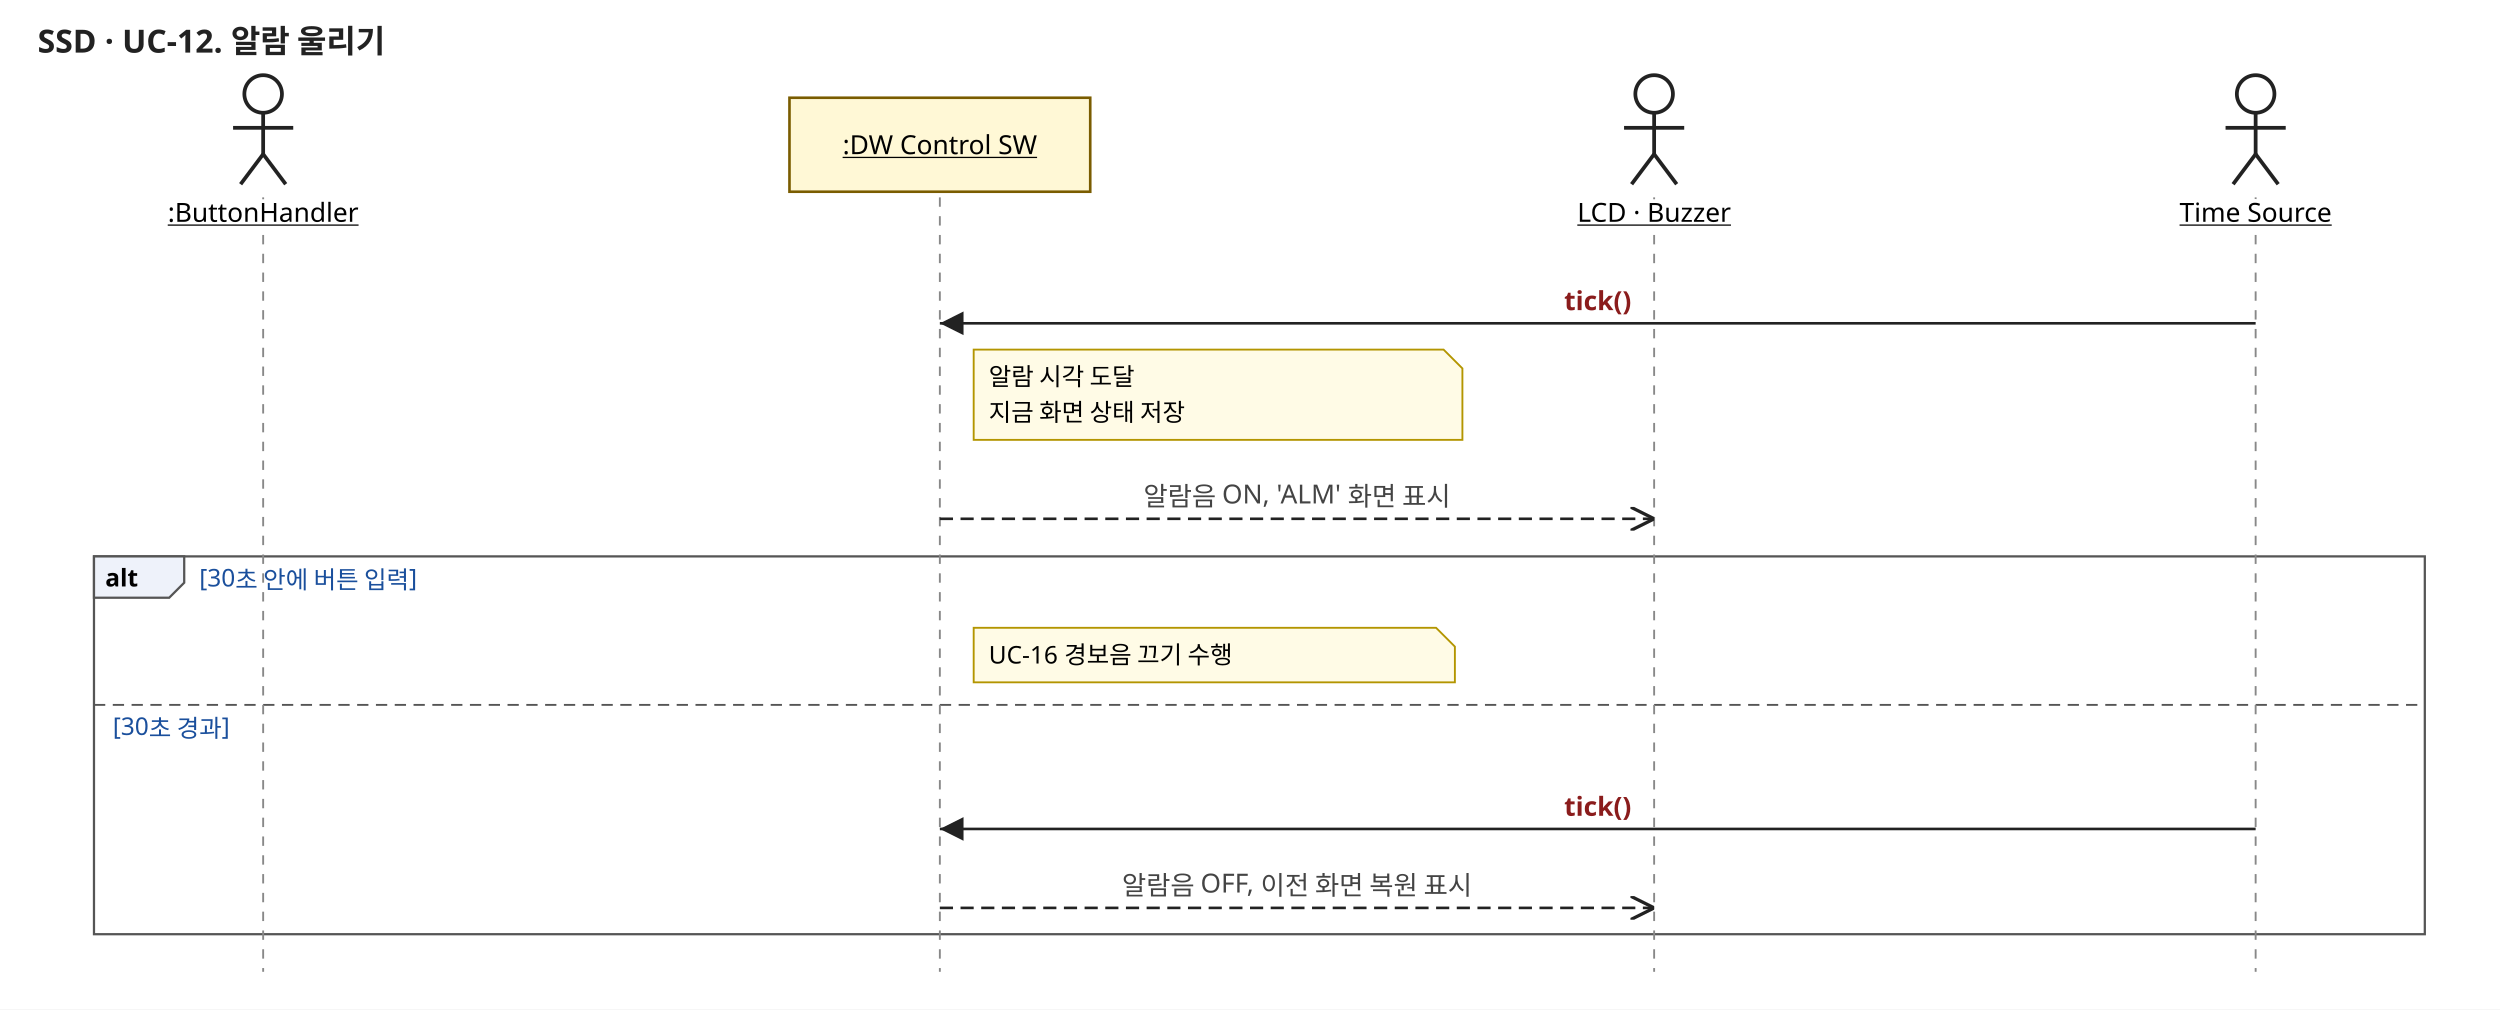
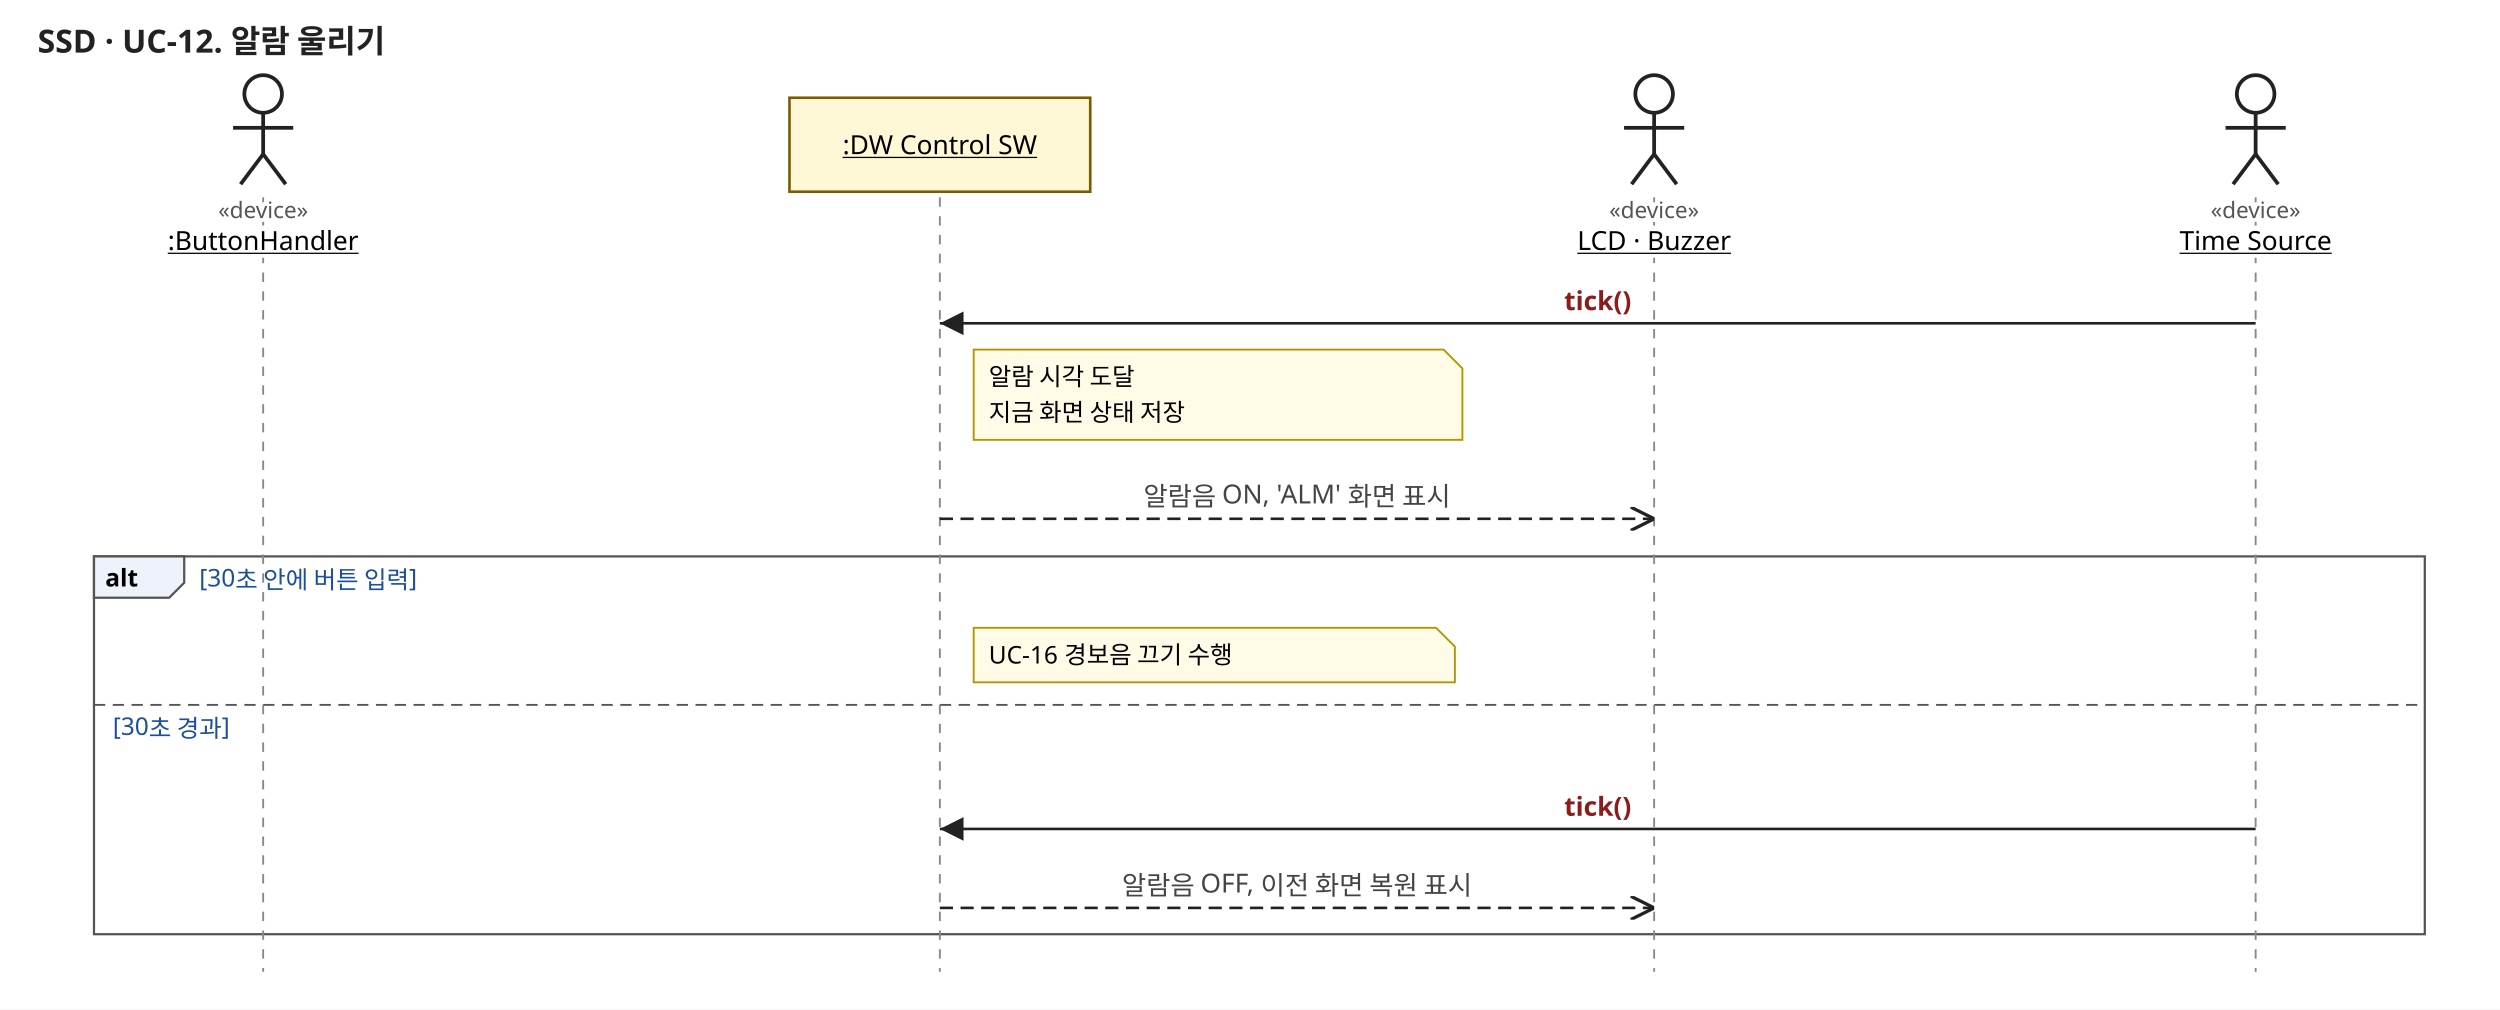
<svg xmlns="http://www.w3.org/2000/svg" width="1330" height="537" viewBox="0 0 1330 537" font-family="Malgun Gothic, Apple SD Gothic Neo, Noto Sans KR, WenQuanYi Zen Hei, sans-serif">
  <defs>
    <marker id="fill" viewBox="0 0 10 10" refX="10" refY="5" markerWidth="9" markerHeight="9" orient="auto">
      <path d="M0,0 L10,5 L0,10 z" fill="#222" />
    </marker>
    <marker id="open" viewBox="0 0 10 10" refX="10" refY="5" markerWidth="9" markerHeight="9" orient="auto">
      <path d="M0,0 L10,5 L0,10" fill="none" stroke="#222" stroke-width="1.4" />
    </marker>
  </defs>
  <rect width="1330" height="537" fill="#fff" />
  <text x="20" y="28" font-size="17" font-weight="bold" fill="#222">SSD · UC-12. 알람 울리기</text>
  <rect x="50" y="296" width="1240" height="201" fill="none" stroke="#555" stroke-width="1.2" />
  <path d="M50,296 h48 v14 l-8,8 h-40 z" fill="#eef2fa" stroke="#555" stroke-width="1.2" />
  <text x="56" y="312" font-size="13" font-weight="bold">alt</text>
  <text x="106" y="312" font-size="13" fill="#1a4f9c">[30초 안에 버튼 입력]</text>
  <line x1="50" y1="375" x2="1290" y2="375" stroke="#555" stroke-dasharray="6 4" />
  <text x="60" y="391" font-size="13" fill="#1a4f9c">[30초 경과]</text>
  <line x1="140" y1="105" x2="140" y2="517" stroke="#888" stroke-dasharray="5 5" />
  <g stroke="#222" stroke-width="2" fill="none">
    <circle cx="140" cy="50" r="10" />
    <line x1="140" y1="60" x2="140" y2="82" />
    <line x1="124" y1="68" x2="156" y2="68" />
    <line x1="140" y1="82" x2="128" y2="98" />
    <line x1="140" y1="82" x2="152" y2="98" />
  </g>
-   <text x="140" y="118" text-anchor="middle" font-size="14" text-decoration="underline" stroke="#fff" stroke-width="4" paint-order="stroke">:ButtonHandler</text>
+   <text x="140" y="116" text-anchor="middle" font-size="12" fill="#555" stroke="#fff" stroke-width="4" paint-order="stroke">«device»</text>
+   <text x="140" y="133" text-anchor="middle" font-size="14" text-decoration="underline" stroke="#fff" stroke-width="4" paint-order="stroke">:ButtonHandler</text>
  <line x1="500" y1="105" x2="500" y2="517" stroke="#888" stroke-dasharray="5 5" />
  <rect x="420" y="52" width="160" height="50" fill="#fff8d6" stroke="#7a5c00" stroke-width="1.4" />
  <text x="500" y="82" text-anchor="middle" font-size="14" text-decoration="underline">:DW Control SW</text>
  <line x1="880" y1="105" x2="880" y2="517" stroke="#888" stroke-dasharray="5 5" />
  <g stroke="#222" stroke-width="2" fill="none">
    <circle cx="880" cy="50" r="10" />
    <line x1="880" y1="60" x2="880" y2="82" />
    <line x1="864" y1="68" x2="896" y2="68" />
    <line x1="880" y1="82" x2="868" y2="98" />
    <line x1="880" y1="82" x2="892" y2="98" />
  </g>
-   <text x="880" y="118" text-anchor="middle" font-size="14" text-decoration="underline" stroke="#fff" stroke-width="4" paint-order="stroke">LCD · Buzzer</text>
+   <text x="880" y="116" text-anchor="middle" font-size="12" fill="#555" stroke="#fff" stroke-width="4" paint-order="stroke">«device»</text>
+   <text x="880" y="133" text-anchor="middle" font-size="14" text-decoration="underline" stroke="#fff" stroke-width="4" paint-order="stroke">LCD · Buzzer</text>
  <line x1="1200" y1="105" x2="1200" y2="517" stroke="#888" stroke-dasharray="5 5" />
  <g stroke="#222" stroke-width="2" fill="none">
    <circle cx="1200" cy="50" r="10" />
    <line x1="1200" y1="60" x2="1200" y2="82" />
    <line x1="1184" y1="68" x2="1216" y2="68" />
    <line x1="1200" y1="82" x2="1188" y2="98" />
    <line x1="1200" y1="82" x2="1212" y2="98" />
  </g>
-   <text x="1200" y="118" text-anchor="middle" font-size="14" text-decoration="underline" stroke="#fff" stroke-width="4" paint-order="stroke">Time Source</text>
+   <text x="1200" y="116" text-anchor="middle" font-size="12" fill="#555" stroke="#fff" stroke-width="4" paint-order="stroke">«device»</text>
+   <text x="1200" y="133" text-anchor="middle" font-size="14" text-decoration="underline" stroke="#fff" stroke-width="4" paint-order="stroke">Time Source</text>
  <line x1="1200" y1="172" x2="500" y2="172" stroke="#222" stroke-width="1.4" marker-end="url(#fill)" />
  <text x="850.0" y="165" text-anchor="middle" font-size="14" font-weight="bold" fill="#8a1c1c">tick()</text>
  <path d="M518,186 h250 l10,10 v38 h-260 z" fill="#fffbe6" stroke="#b39500" />
  <text x="526" y="205" font-size="13">알람 시각 도달</text>
  <text x="526" y="224" font-size="13">지금 화면 상태 저장</text>
  <line x1="500" y1="276" x2="880" y2="276" stroke="#222" stroke-width="1.4" stroke-dasharray="7 4" marker-end="url(#open)" />
  <text x="690.0" y="269" text-anchor="middle" font-size="14" font-weight="normal" fill="#444">알람음 ON, 'ALM' 화면 표시</text>
  <path d="M518,334 h246 l10,10 v19 h-256 z" fill="#fffbe6" stroke="#b39500" />
  <text x="526" y="353" font-size="13">UC-16 경보음 끄기 수행</text>
  <line x1="1200" y1="441" x2="500" y2="441" stroke="#222" stroke-width="1.4" marker-end="url(#fill)" />
  <text x="850.0" y="434" text-anchor="middle" font-size="14" font-weight="bold" fill="#8a1c1c">tick()</text>
  <line x1="500" y1="483" x2="880" y2="483" stroke="#222" stroke-width="1.4" stroke-dasharray="7 4" marker-end="url(#open)" />
  <text x="690.0" y="476" text-anchor="middle" font-size="14" font-weight="normal" fill="#444">알람음 OFF, 이전 화면 복원 표시</text>
</svg>
